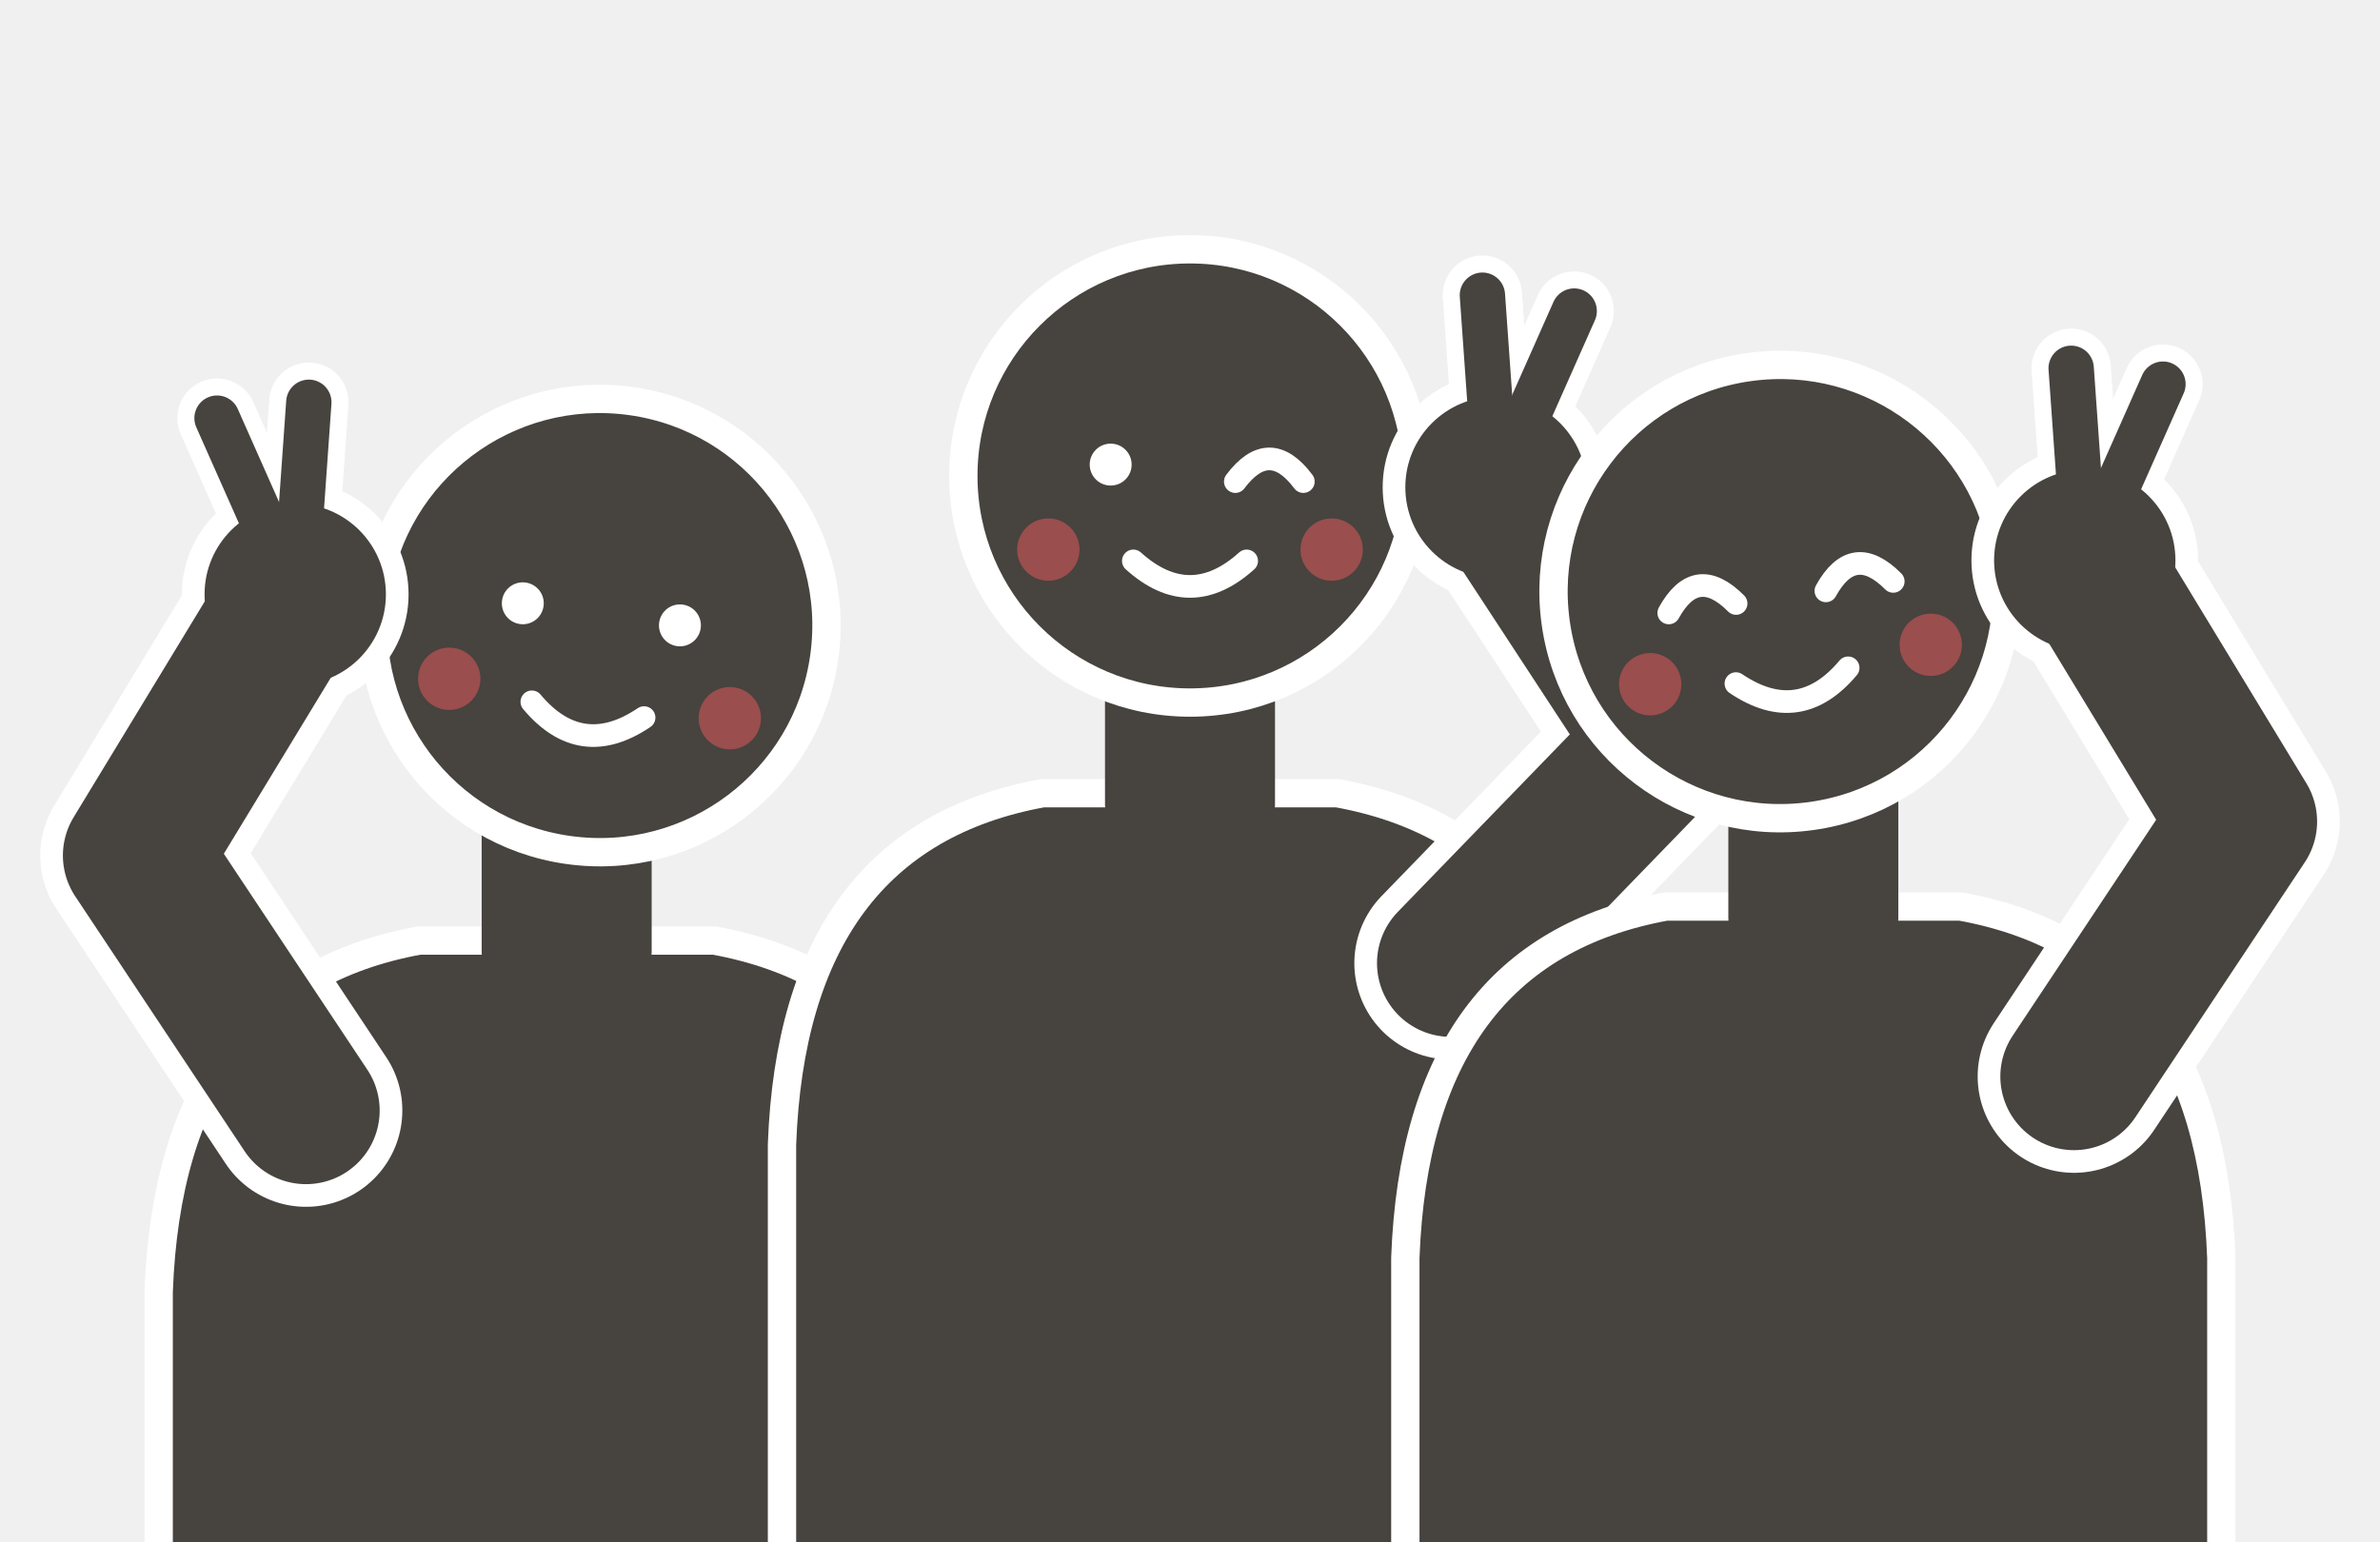
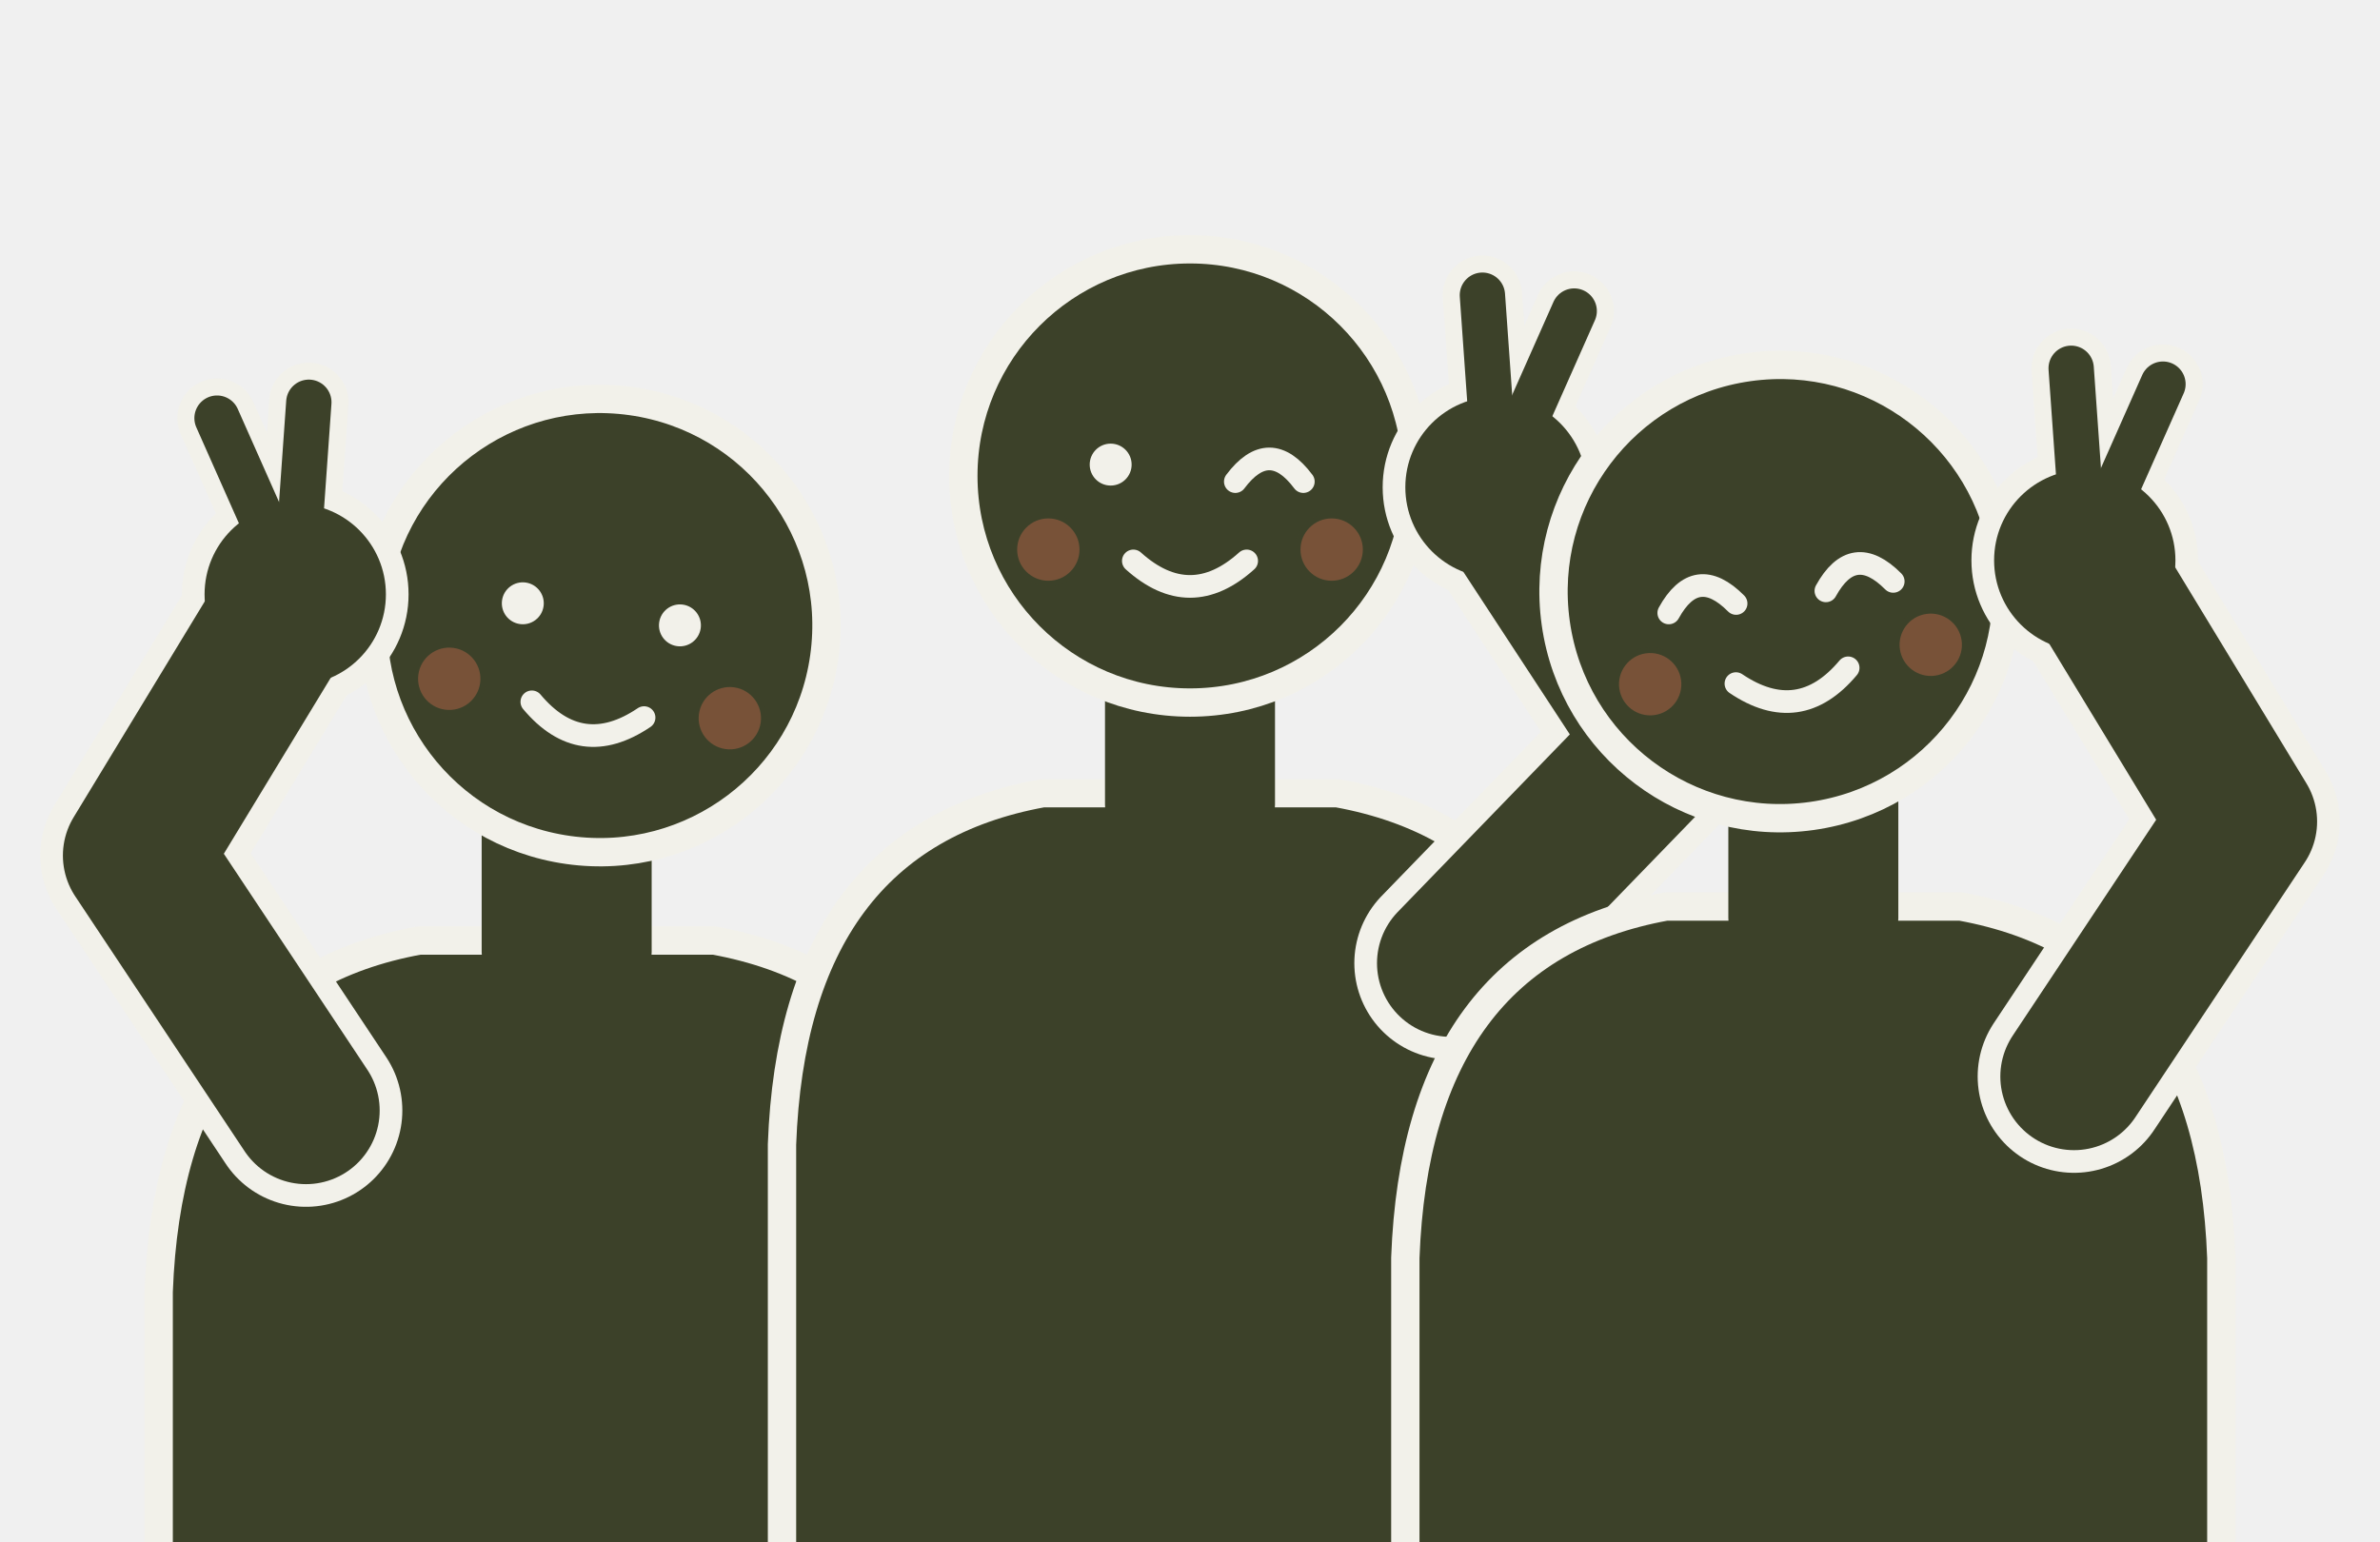
<svg xmlns="http://www.w3.org/2000/svg" viewBox="0 0 420 272" role="img" aria-label="다 같이 브이">
-   <g fill="none" stroke="#47433e" stroke-linecap="round" stroke-linejoin="round">
-     <path transform="translate(100 14) rotate(0 0 272) translate(0 272) scale(1) translate(0 -272)" d="M-72 420 L-72 214 Q-70 160 -26 152 L26 152 Q70 160 72 214 L72 420 Z" fill="#47433e" stroke="#ffffff" stroke-width="5" />
-     <rect transform="translate(100 14) rotate(0 0 272) translate(0 272) scale(1) translate(0 -272)" x="-15" y="118" width="30" height="44" rx="8" fill="#47433e" stroke="none" />
+   <g fill="none" stroke="#3c4129" stroke-linecap="round" stroke-linejoin="round">
+     <path transform="translate(100 14) rotate(0 0 272) translate(0 272) scale(1) translate(0 -272)" d="M-72 420 L-72 214 Q-70 160 -26 152 L26 152 Q70 160 72 214 L72 420 Z" fill="#3c4129" stroke="#f2f1ea" stroke-width="5" />
+     <rect transform="translate(100 14) rotate(0 0 272) translate(0 272) scale(1) translate(0 -272)" x="-15" y="118" width="30" height="44" rx="8" fill="#3c4129" stroke="none" />
    <g transform="translate(100 14) rotate(0 0 272) translate(0 272) scale(1) translate(0 -272) rotate(8 0 138) translate(0 96)">
-       <circle r="40" fill="#47433e" stroke="#ffffff" stroke-width="5" />
-       <circle cx="-14" cy="-2" r="4.2" fill="#ffffff" />
-       <circle cx="14" cy="-2" r="4.2" fill="#ffffff" />
-       <path d="M-10 15 Q0 24 10 15" stroke="#ffffff" stroke-width="4" fill="none" />
-       <circle cx="-25" cy="13" r="6" fill="#ff5a5f" opacity=".45" />
-       <circle cx="25" cy="13" r="6" fill="#ff5a5f" opacity=".45" />
+       <circle r="40" fill="#3c4129" stroke="#f2f1ea" stroke-width="5" />
+       <circle cx="-14" cy="-2" r="4.2" fill="#f2f1ea" />
+       <circle cx="14" cy="-2" r="4.2" fill="#f2f1ea" />
+       <path d="M-10 15 Q0 24 10 15" stroke="#f2f1ea" stroke-width="4" fill="none" />
+       <circle cx="-25" cy="13" r="6" fill="#c0674a" opacity=".45" />
+       <circle cx="25" cy="13" r="6" fill="#c0674a" opacity=".45" />
    </g>
-     <path d="M54 196 L24.1 151 L52.1 104.9" stroke="#ffffff" stroke-width="34" />
-     <path d="M52.1 104.9 L38.3 73.8" stroke="#ffffff" stroke-width="14" />
-     <path d="M52.1 104.9 L54.5 71" stroke="#ffffff" stroke-width="14" />
-     <circle cx="52.1" cy="104.9" r="20" fill="#ffffff" stroke="none" />
+     <path d="M54 196 L24.1 151 L52.1 104.9" stroke="#f2f1ea" stroke-width="34" />
+     <path d="M52.1 104.9 L38.3 73.8" stroke="#f2f1ea" stroke-width="14" />
+     <path d="M52.1 104.9 L54.5 71" stroke="#f2f1ea" stroke-width="14" />
+     <circle cx="52.1" cy="104.9" r="20" fill="#f2f1ea" stroke="none" />
    <path d="M54 196 L24.1 151 L52.1 104.9" stroke-width="26" />
    <path d="M52.1 104.9 L38.3 73.8" stroke-width="8" />
    <path d="M52.1 104.9 L54.5 71" stroke-width="8" />
-     <circle cx="52.1" cy="104.9" r="16" fill="#47433e" stroke="none" />
-     <path transform="translate(210 -12) rotate(0 0 272) translate(0 272) scale(1) translate(0 -272)" d="M-72 420 L-72 214 Q-70 160 -26 152 L26 152 Q70 160 72 214 L72 420 Z" fill="#47433e" stroke="#ffffff" stroke-width="5" />
-     <rect transform="translate(210 -12) rotate(0 0 272) translate(0 272) scale(1) translate(0 -272)" x="-15" y="118" width="30" height="44" rx="8" fill="#47433e" stroke="none" />
+     <circle cx="52.1" cy="104.9" r="16" fill="#3c4129" stroke="none" />
+     <path transform="translate(210 -12) rotate(0 0 272) translate(0 272) scale(1) translate(0 -272)" d="M-72 420 L-72 214 Q-70 160 -26 152 L26 152 Q70 160 72 214 L72 420 Z" fill="#3c4129" stroke="#f2f1ea" stroke-width="5" />
+     <rect transform="translate(210 -12) rotate(0 0 272) translate(0 272) scale(1) translate(0 -272)" x="-15" y="118" width="30" height="44" rx="8" fill="#3c4129" stroke="none" />
    <g transform="translate(210 -12) rotate(0 0 272) translate(0 272) scale(1) translate(0 -272) rotate(0 0 138) translate(0 96)">
-       <circle r="40" fill="#47433e" stroke="#ffffff" stroke-width="5" />
-       <circle cx="-14" cy="-2" r="4.2" fill="#ffffff" />
-       <path d="M8 1 Q14 -7 20 1" stroke="#ffffff" stroke-width="4" fill="none" />
-       <path d="M-10 15 Q0 24 10 15" stroke="#ffffff" stroke-width="4" fill="none" />
-       <circle cx="-25" cy="13" r="6" fill="#ff5a5f" opacity=".45" />
-       <circle cx="25" cy="13" r="6" fill="#ff5a5f" opacity=".45" />
+       <circle r="40" fill="#3c4129" stroke="#f2f1ea" stroke-width="5" />
+       <circle cx="-14" cy="-2" r="4.2" fill="#f2f1ea" />
+       <path d="M8 1 Q14 -7 20 1" stroke="#f2f1ea" stroke-width="4" fill="none" />
+       <path d="M-10 15 Q0 24 10 15" stroke="#f2f1ea" stroke-width="4" fill="none" />
+       <circle cx="-25" cy="13" r="6" fill="#c0674a" opacity=".45" />
+       <circle cx="25" cy="13" r="6" fill="#c0674a" opacity=".45" />
    </g>
-     <path d="M256 170 L293.6 131.2 L264 86" stroke="#ffffff" stroke-width="34" />
-     <path d="M264 86 L261.6 52.1" stroke="#ffffff" stroke-width="14" />
-     <path d="M264 86 L277.8 54.9" stroke="#ffffff" stroke-width="14" />
-     <circle cx="264" cy="86" r="20" fill="#ffffff" stroke="none" />
+     <path d="M256 170 L293.6 131.2 L264 86" stroke="#f2f1ea" stroke-width="34" />
+     <path d="M264 86 L261.6 52.1" stroke="#f2f1ea" stroke-width="14" />
+     <path d="M264 86 L277.8 54.9" stroke="#f2f1ea" stroke-width="14" />
+     <circle cx="264" cy="86" r="20" fill="#f2f1ea" stroke="none" />
    <path d="M256 170 L293.6 131.2 L264 86" stroke-width="26" />
    <path d="M264 86 L261.6 52.1" stroke-width="8" />
    <path d="M264 86 L277.8 54.9" stroke-width="8" />
-     <circle cx="264" cy="86" r="16" fill="#47433e" stroke="none" />
-     <path transform="translate(320 8) rotate(0 0 272) translate(0 272) scale(1) translate(0 -272)" d="M-72 420 L-72 214 Q-70 160 -26 152 L26 152 Q70 160 72 214 L72 420 Z" fill="#47433e" stroke="#ffffff" stroke-width="5" />
-     <rect transform="translate(320 8) rotate(0 0 272) translate(0 272) scale(1) translate(0 -272)" x="-15" y="118" width="30" height="44" rx="8" fill="#47433e" stroke="none" />
+     <circle cx="264" cy="86" r="16" fill="#3c4129" stroke="none" />
+     <path transform="translate(320 8) rotate(0 0 272) translate(0 272) scale(1) translate(0 -272)" d="M-72 420 L-72 214 Q-70 160 -26 152 L26 152 Q70 160 72 214 L72 420 Z" fill="#3c4129" stroke="#f2f1ea" stroke-width="5" />
+     <rect transform="translate(320 8) rotate(0 0 272) translate(0 272) scale(1) translate(0 -272)" x="-15" y="118" width="30" height="44" rx="8" fill="#3c4129" stroke="none" />
    <g transform="translate(320 8) rotate(0 0 272) translate(0 272) scale(1) translate(0 -272) rotate(-8 0 138) translate(0 96)">
-       <circle r="40" fill="#47433e" stroke="#ffffff" stroke-width="5" />
-       <path d="M-20 1 Q-14 -7 -8 1" stroke="#ffffff" stroke-width="4" fill="none" />
-       <path d="M8 1 Q14 -7 20 1" stroke="#ffffff" stroke-width="4" fill="none" />
-       <path d="M-10 15 Q0 24 10 15" stroke="#ffffff" stroke-width="4" fill="none" />
-       <circle cx="-25" cy="13" r="6" fill="#ff5a5f" opacity=".45" />
-       <circle cx="25" cy="13" r="6" fill="#ff5a5f" opacity=".45" />
+       <circle r="40" fill="#3c4129" stroke="#f2f1ea" stroke-width="5" />
+       <path d="M-20 1 Q-14 -7 -8 1" stroke="#f2f1ea" stroke-width="4" fill="none" />
+       <path d="M8 1 Q14 -7 20 1" stroke="#f2f1ea" stroke-width="4" fill="none" />
+       <path d="M-10 15 Q0 24 10 15" stroke="#f2f1ea" stroke-width="4" fill="none" />
+       <circle cx="-25" cy="13" r="6" fill="#c0674a" opacity=".45" />
+       <circle cx="25" cy="13" r="6" fill="#c0674a" opacity=".45" />
    </g>
-     <path d="M366 190 L395.9 145 L367.9 98.9" stroke="#ffffff" stroke-width="34" />
-     <path d="M367.9 98.9 L365.5 65" stroke="#ffffff" stroke-width="14" />
-     <path d="M367.9 98.9 L381.7 67.8" stroke="#ffffff" stroke-width="14" />
-     <circle cx="367.9" cy="98.9" r="20" fill="#ffffff" stroke="none" />
+     <path d="M366 190 L395.9 145 L367.9 98.9" stroke="#f2f1ea" stroke-width="34" />
+     <path d="M367.9 98.9 L365.5 65" stroke="#f2f1ea" stroke-width="14" />
+     <path d="M367.9 98.9 L381.7 67.8" stroke="#f2f1ea" stroke-width="14" />
+     <circle cx="367.9" cy="98.9" r="20" fill="#f2f1ea" stroke="none" />
    <path d="M366 190 L395.9 145 L367.9 98.9" stroke-width="26" />
    <path d="M367.9 98.9 L365.5 65" stroke-width="8" />
    <path d="M367.9 98.9 L381.7 67.8" stroke-width="8" />
-     <circle cx="367.9" cy="98.9" r="16" fill="#47433e" stroke="none" />
+     <circle cx="367.9" cy="98.9" r="16" fill="#3c4129" stroke="none" />
  </g>
</svg>
